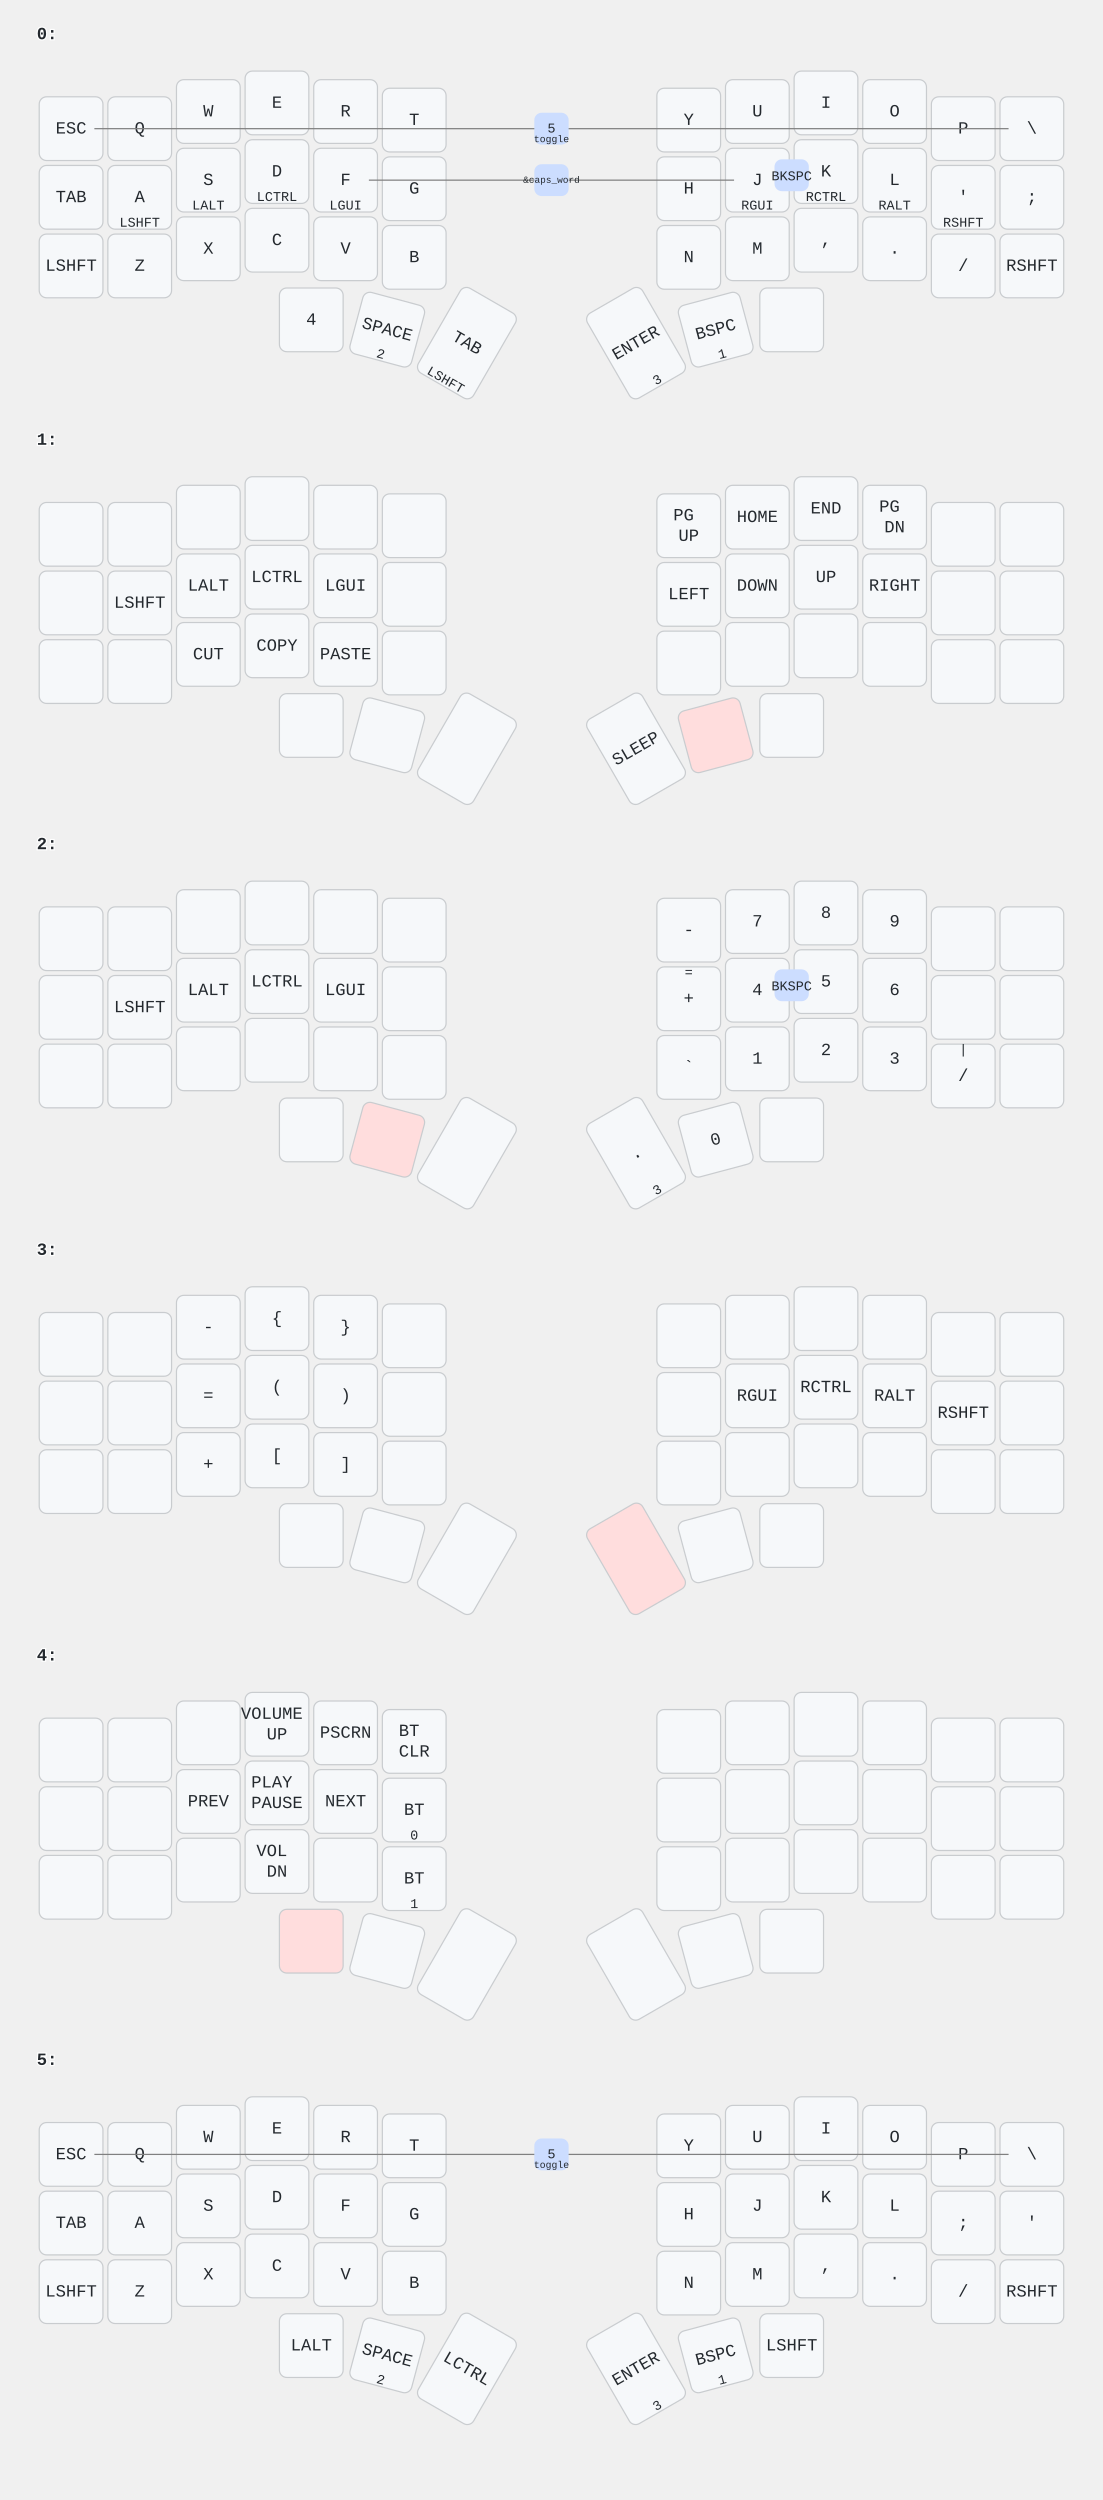
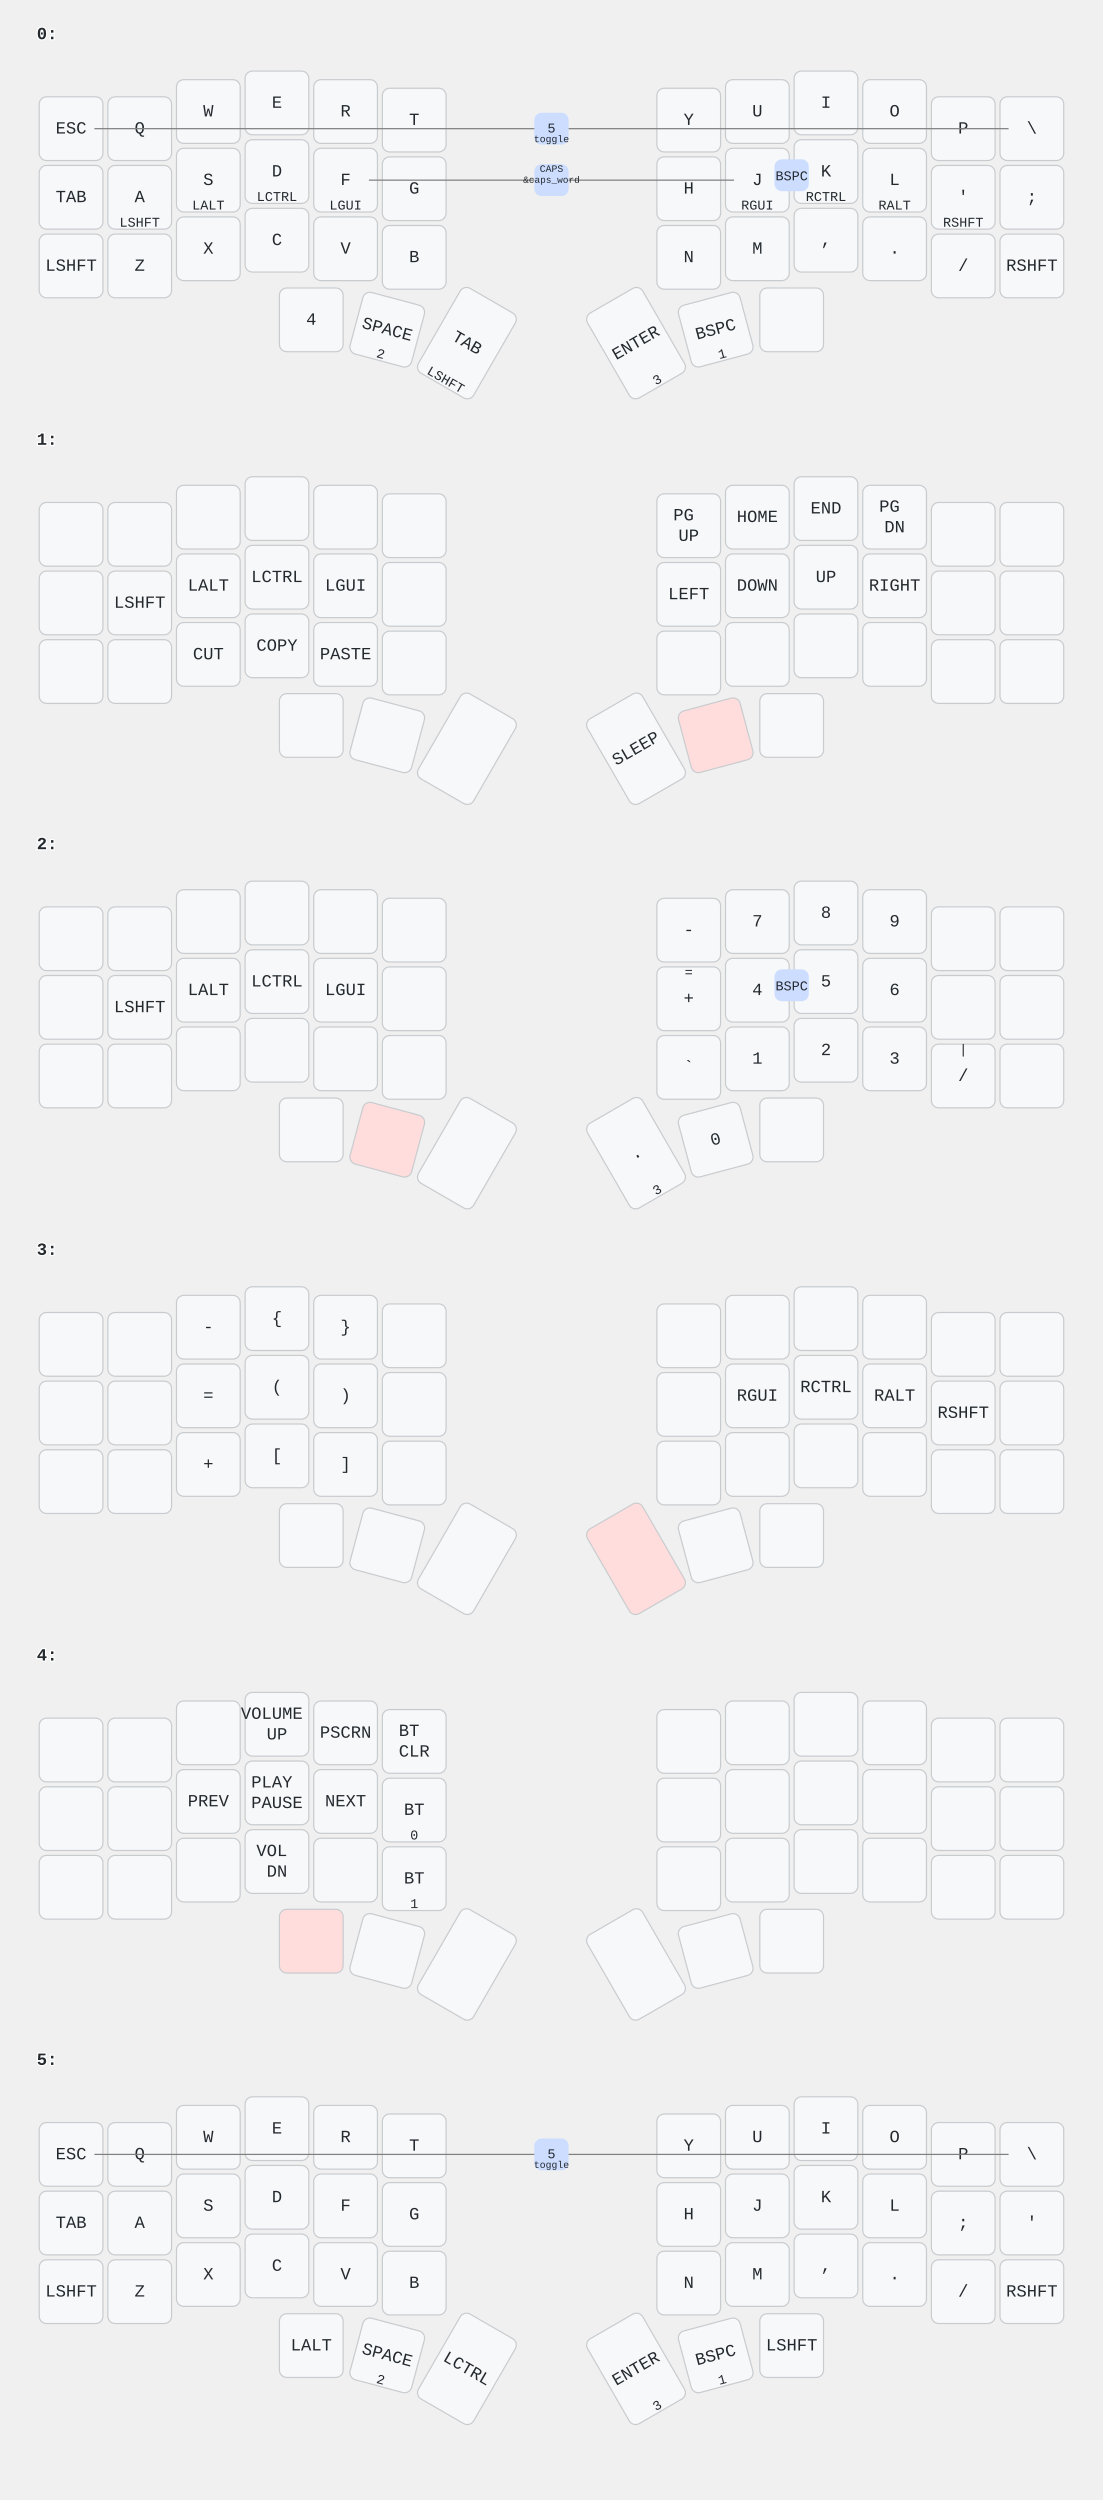
<svg xmlns="http://www.w3.org/2000/svg" width="900" height="2040" viewBox="0 0 900 2040" class="keymap">
  <style>/* inherit to force styles through use tags */
svg path {
    fill: inherit;
}

/* font and background color specifications */
svg.keymap {
    font-family: SFMono-Regular,Consolas,Liberation Mono,Menlo,monospace;
    font-size: 14px;
    font-kerning: normal;
    text-rendering: optimizeLegibility;
    fill: #24292e;
}

/* default key styling */
rect.key {
    fill: #f6f8fa;
    stroke: #c9cccf;
    stroke-width: 1;
}

/* default key side styling, only used is draw_key_sides is set */
rect.side {
    filter: brightness(90%);
}

/* color accent for combo boxes */
rect.combo, rect.combo-separate {
    fill: #cdf;
}

/* color accent for held keys */
rect.held, rect.combo.held {
    fill: #fdd;
}

/* color accent for ghost (optional) keys */
rect.ghost, rect.combo.ghost {
    stroke-dasharray: 4, 4;
    stroke-width: 2;
}

text {
    text-anchor: middle;
    dominant-baseline: middle;
}

/* styling for layer labels */
text.label {
    font-weight: bold;
    text-anchor: start;
    stroke: white;
    stroke-width: 2;
    paint-order: stroke;
}

/* styling for combo tap, and key hold/shifted label text */
text.combo, text.hold, text.shifted {
    font-size: 11px;
}

text.hold {
    text-anchor: middle;
    dominant-baseline: auto;
}

text.shifted {
    text-anchor: middle;
    dominant-baseline: hanging;
}

/* styling for hold/shifted label text in combo box */
text.combo.hold, text.combo.shifted {
    font-size: 8px;
}

/* lighter symbol for transparent keys */
text.trans {
    fill: #7b7e81;
}

/* styling for combo dendrons */
path.combo {
    stroke-width: 1;
    stroke: gray;
    fill: none;
}

/* Start Tabler Icons Cleanup */
/* cannot use height/width with glyphs */
.icon-tabler &gt; path {
    fill: inherit;
    stroke: inherit;
    stroke-width: 2;
}
/* hide tabler's default box */
.icon-tabler &gt; path[stroke="none"][fill="none"] {
    visibility: hidden;
}
/* End Tabler Icons Cleanup */
</style>
  <g transform="translate(30, 0)" class="layer-0">
    <text x="0" y="28" class="label">0:</text>
    <g transform="translate(0, 56)">
      <g transform="translate(28, 49)" class="key keypos-0">
        <rect rx="6" ry="6" x="-26" y="-26" width="52" height="52" class="key" />
        <text x="0" y="0" class="key tap">ESC</text>
      </g>
      <g transform="translate(84, 49)" class="key keypos-1">
        <rect rx="6" ry="6" x="-26" y="-26" width="52" height="52" class="key" />
        <text x="0" y="0" class="key tap">Q</text>
      </g>
      <g transform="translate(140, 35)" class="key keypos-2">
        <rect rx="6" ry="6" x="-26" y="-26" width="52" height="52" class="key" />
        <text x="0" y="0" class="key tap">W</text>
      </g>
      <g transform="translate(196, 28)" class="key keypos-3">
        <rect rx="6" ry="6" x="-26" y="-26" width="52" height="52" class="key" />
        <text x="0" y="0" class="key tap">E</text>
      </g>
      <g transform="translate(252, 35)" class="key keypos-4">
        <rect rx="6" ry="6" x="-26" y="-26" width="52" height="52" class="key" />
        <text x="0" y="0" class="key tap">R</text>
      </g>
      <g transform="translate(308, 42)" class="key keypos-5">
        <rect rx="6" ry="6" x="-26" y="-26" width="52" height="52" class="key" />
        <text x="0" y="0" class="key tap">T</text>
      </g>
      <g transform="translate(532, 42)" class="key keypos-6">
        <rect rx="6" ry="6" x="-26" y="-26" width="52" height="52" class="key" />
        <text x="0" y="0" class="key tap">Y</text>
      </g>
      <g transform="translate(588, 35)" class="key keypos-7">
        <rect rx="6" ry="6" x="-26" y="-26" width="52" height="52" class="key" />
        <text x="0" y="0" class="key tap">U</text>
      </g>
      <g transform="translate(644, 28)" class="key keypos-8">
        <rect rx="6" ry="6" x="-26" y="-26" width="52" height="52" class="key" />
        <text x="0" y="0" class="key tap">I</text>
      </g>
      <g transform="translate(700, 35)" class="key keypos-9">
        <rect rx="6" ry="6" x="-26" y="-26" width="52" height="52" class="key" />
        <text x="0" y="0" class="key tap">O</text>
      </g>
      <g transform="translate(756, 49)" class="key keypos-10">
        <rect rx="6" ry="6" x="-26" y="-26" width="52" height="52" class="key" />
        <text x="0" y="0" class="key tap">P</text>
      </g>
      <g transform="translate(812, 49)" class="key keypos-11">
        <rect rx="6" ry="6" x="-26" y="-26" width="52" height="52" class="key" />
        <text x="0" y="0" class="key tap">\</text>
      </g>
      <g transform="translate(28, 105)" class="key keypos-12">
        <rect rx="6" ry="6" x="-26" y="-26" width="52" height="52" class="key" />
        <text x="0" y="0" class="key tap">TAB</text>
      </g>
      <g transform="translate(84, 105)" class="key keypos-13">
        <rect rx="6" ry="6" x="-26" y="-26" width="52" height="52" class="key" />
        <text x="0" y="0" class="key tap">A</text>
        <text x="0" y="24" class="key hold">LSHFT</text>
      </g>
      <g transform="translate(140, 91)" class="key keypos-14">
        <rect rx="6" ry="6" x="-26" y="-26" width="52" height="52" class="key" />
        <text x="0" y="0" class="key tap">S</text>
        <text x="0" y="24" class="key hold">LALT</text>
      </g>
      <g transform="translate(196, 84)" class="key keypos-15">
        <rect rx="6" ry="6" x="-26" y="-26" width="52" height="52" class="key" />
        <text x="0" y="0" class="key tap">D</text>
        <text x="0" y="24" class="key hold">LCTRL</text>
      </g>
      <g transform="translate(252, 91)" class="key keypos-16">
        <rect rx="6" ry="6" x="-26" y="-26" width="52" height="52" class="key" />
        <text x="0" y="0" class="key tap">F</text>
        <text x="0" y="24" class="key hold">LGUI</text>
      </g>
      <g transform="translate(308, 98)" class="key keypos-17">
        <rect rx="6" ry="6" x="-26" y="-26" width="52" height="52" class="key" />
        <text x="0" y="0" class="key tap">G</text>
      </g>
      <g transform="translate(532, 98)" class="key keypos-18">
        <rect rx="6" ry="6" x="-26" y="-26" width="52" height="52" class="key" />
        <text x="0" y="0" class="key tap">H</text>
      </g>
      <g transform="translate(588, 91)" class="key keypos-19">
        <rect rx="6" ry="6" x="-26" y="-26" width="52" height="52" class="key" />
        <text x="0" y="0" class="key tap">J</text>
        <text x="0" y="24" class="key hold">RGUI</text>
      </g>
      <g transform="translate(644, 84)" class="key keypos-20">
        <rect rx="6" ry="6" x="-26" y="-26" width="52" height="52" class="key" />
        <text x="0" y="0" class="key tap">K</text>
        <text x="0" y="24" class="key hold">RCTRL</text>
      </g>
      <g transform="translate(700, 91)" class="key keypos-21">
        <rect rx="6" ry="6" x="-26" y="-26" width="52" height="52" class="key" />
        <text x="0" y="0" class="key tap">L</text>
        <text x="0" y="24" class="key hold">RALT</text>
      </g>
      <g transform="translate(756, 105)" class="key keypos-22">
        <rect rx="6" ry="6" x="-26" y="-26" width="52" height="52" class="key" />
        <text x="0" y="0" class="key tap">'</text>
        <text x="0" y="24" class="key hold">RSHFT</text>
      </g>
      <g transform="translate(812, 105)" class="key keypos-23">
        <rect rx="6" ry="6" x="-26" y="-26" width="52" height="52" class="key" />
        <text x="0" y="0" class="key tap">;</text>
      </g>
      <g transform="translate(28, 161)" class="key keypos-24">
        <rect rx="6" ry="6" x="-26" y="-26" width="52" height="52" class="key" />
        <text x="0" y="0" class="key tap">LSHFT</text>
      </g>
      <g transform="translate(84, 161)" class="key keypos-25">
        <rect rx="6" ry="6" x="-26" y="-26" width="52" height="52" class="key" />
        <text x="0" y="0" class="key tap">Z</text>
      </g>
      <g transform="translate(140, 147)" class="key keypos-26">
        <rect rx="6" ry="6" x="-26" y="-26" width="52" height="52" class="key" />
        <text x="0" y="0" class="key tap">X</text>
      </g>
      <g transform="translate(196, 140)" class="key keypos-27">
        <rect rx="6" ry="6" x="-26" y="-26" width="52" height="52" class="key" />
        <text x="0" y="0" class="key tap">C</text>
      </g>
      <g transform="translate(252, 147)" class="key keypos-28">
        <rect rx="6" ry="6" x="-26" y="-26" width="52" height="52" class="key" />
        <text x="0" y="0" class="key tap">V</text>
      </g>
      <g transform="translate(308, 154)" class="key keypos-29">
        <rect rx="6" ry="6" x="-26" y="-26" width="52" height="52" class="key" />
        <text x="0" y="0" class="key tap">B</text>
      </g>
      <g transform="translate(532, 154)" class="key keypos-30">
        <rect rx="6" ry="6" x="-26" y="-26" width="52" height="52" class="key" />
        <text x="0" y="0" class="key tap">N</text>
      </g>
      <g transform="translate(588, 147)" class="key keypos-31">
        <rect rx="6" ry="6" x="-26" y="-26" width="52" height="52" class="key" />
        <text x="0" y="0" class="key tap">M</text>
      </g>
      <g transform="translate(644, 140)" class="key keypos-32">
        <rect rx="6" ry="6" x="-26" y="-26" width="52" height="52" class="key" />
        <text x="0" y="0" class="key tap">,</text>
      </g>
      <g transform="translate(700, 147)" class="key keypos-33">
        <rect rx="6" ry="6" x="-26" y="-26" width="52" height="52" class="key" />
        <text x="0" y="0" class="key tap">.</text>
      </g>
      <g transform="translate(756, 161)" class="key keypos-34">
        <rect rx="6" ry="6" x="-26" y="-26" width="52" height="52" class="key" />
        <text x="0" y="0" class="key tap">/</text>
      </g>
      <g transform="translate(812, 161)" class="key keypos-35">
        <rect rx="6" ry="6" x="-26" y="-26" width="52" height="52" class="key" />
        <text x="0" y="0" class="key tap">RSHFT</text>
      </g>
      <g transform="translate(224, 205)" class="key keypos-36">
        <rect rx="6" ry="6" x="-26" y="-26" width="52" height="52" class="key" />
        <text x="0" y="0" class="key tap">4</text>
      </g>
      <g transform="translate(286, 213) rotate(15.0)" class="key keypos-37">
        <rect rx="6" ry="6" x="-26" y="-26" width="52" height="52" class="key" />
        <text x="0" y="0" class="key tap">SPACE</text>
        <text x="0" y="24" class="key hold">2</text>
      </g>
      <g transform="translate(351, 224) rotate(30.0)" class="key keypos-38">
        <rect rx="6" ry="6" x="-26" y="-40" width="52" height="80" class="key" />
        <text x="0" y="0" class="key tap">TAB</text>
        <text x="0" y="38" class="key hold">LSHFT</text>
      </g>
      <g transform="translate(489, 224) rotate(-30.0)" class="key keypos-39">
        <rect rx="6" ry="6" x="-26" y="-40" width="52" height="80" class="key" />
        <text x="0" y="0" class="key tap">ENTER</text>
        <text x="0" y="38" class="key hold">3</text>
      </g>
      <g transform="translate(554, 213) rotate(-15.0)" class="key keypos-40">
        <rect rx="6" ry="6" x="-26" y="-26" width="52" height="52" class="key" />
        <text x="0" y="0" class="key tap">BSPC</text>
        <text x="0" y="24" class="key hold">1</text>
      </g>
      <g transform="translate(616, 205)" class="key keypos-41">
        <rect rx="6" ry="6" x="-26" y="-26" width="52" height="52" class="key" />
      </g>
      <g class="combo combopos-0">
        <rect rx="6" ry="6" x="602" y="74" width="28" height="26" class="combo" />
-         <text x="616" y="88" class="combo tap">BKSPC</text>
+         <text x="616" y="88" class="combo tap">BSPC</text>
      </g>
      <g class="combo combopos-1">
        <path d="M420,91 l-149,0" class="combo" />
        <path d="M420,91 l149,0" class="combo" />
        <rect rx="6" ry="6" x="406" y="78" width="28" height="26" class="combo" />
        <text x="420" y="91" class="combo tap">
          <tspan style="font-size: 70%">&amp;caps_word</tspan>
        </text>
+         <text x="420" y="80" class="combo shifted">CAPS</text>
      </g>
      <g class="combo combopos-2">
        <path d="M420,49 l-373,0" class="combo" />
        <path d="M420,49 l373,0" class="combo" />
        <rect rx="6" ry="6" x="406" y="36" width="28" height="26" class="combo" />
        <text x="420" y="49" class="combo tap">5</text>
        <text x="420" y="60" class="combo hold">toggle</text>
      </g>
    </g>
  </g>
  <g transform="translate(30, 331)" class="layer-1">
    <text x="0" y="28" class="label">1:</text>
    <g transform="translate(0, 56)">
      <g transform="translate(28, 49)" class="key keypos-0">
        <rect rx="6" ry="6" x="-26" y="-26" width="52" height="52" class="key" />
      </g>
      <g transform="translate(84, 49)" class="key keypos-1">
        <rect rx="6" ry="6" x="-26" y="-26" width="52" height="52" class="key" />
      </g>
      <g transform="translate(140, 35)" class="key keypos-2">
        <rect rx="6" ry="6" x="-26" y="-26" width="52" height="52" class="key" />
      </g>
      <g transform="translate(196, 28)" class="key keypos-3">
        <rect rx="6" ry="6" x="-26" y="-26" width="52" height="52" class="key" />
      </g>
      <g transform="translate(252, 35)" class="key keypos-4">
        <rect rx="6" ry="6" x="-26" y="-26" width="52" height="52" class="key" />
      </g>
      <g transform="translate(308, 42)" class="key keypos-5">
        <rect rx="6" ry="6" x="-26" y="-26" width="52" height="52" class="key" />
      </g>
      <g transform="translate(532, 42)" class="key keypos-6">
        <rect rx="6" ry="6" x="-26" y="-26" width="52" height="52" class="key" />
        <text x="0" y="0" class="key tap">
          <tspan x="0" dy="-0.6em">PG</tspan>
          <tspan x="0" dy="1.2em">UP</tspan>
        </text>
      </g>
      <g transform="translate(588, 35)" class="key keypos-7">
        <rect rx="6" ry="6" x="-26" y="-26" width="52" height="52" class="key" />
        <text x="0" y="0" class="key tap">HOME</text>
      </g>
      <g transform="translate(644, 28)" class="key keypos-8">
        <rect rx="6" ry="6" x="-26" y="-26" width="52" height="52" class="key" />
        <text x="0" y="0" class="key tap">END</text>
      </g>
      <g transform="translate(700, 35)" class="key keypos-9">
        <rect rx="6" ry="6" x="-26" y="-26" width="52" height="52" class="key" />
        <text x="0" y="0" class="key tap">
          <tspan x="0" dy="-0.6em">PG</tspan>
          <tspan x="0" dy="1.2em">DN</tspan>
        </text>
      </g>
      <g transform="translate(756, 49)" class="key keypos-10">
        <rect rx="6" ry="6" x="-26" y="-26" width="52" height="52" class="key" />
      </g>
      <g transform="translate(812, 49)" class="key keypos-11">
        <rect rx="6" ry="6" x="-26" y="-26" width="52" height="52" class="key" />
      </g>
      <g transform="translate(28, 105)" class="key keypos-12">
        <rect rx="6" ry="6" x="-26" y="-26" width="52" height="52" class="key" />
      </g>
      <g transform="translate(84, 105)" class="key keypos-13">
        <rect rx="6" ry="6" x="-26" y="-26" width="52" height="52" class="key" />
        <text x="0" y="0" class="key tap">LSHFT</text>
      </g>
      <g transform="translate(140, 91)" class="key keypos-14">
        <rect rx="6" ry="6" x="-26" y="-26" width="52" height="52" class="key" />
        <text x="0" y="0" class="key tap">LALT</text>
      </g>
      <g transform="translate(196, 84)" class="key keypos-15">
        <rect rx="6" ry="6" x="-26" y="-26" width="52" height="52" class="key" />
        <text x="0" y="0" class="key tap">LCTRL</text>
      </g>
      <g transform="translate(252, 91)" class="key keypos-16">
        <rect rx="6" ry="6" x="-26" y="-26" width="52" height="52" class="key" />
        <text x="0" y="0" class="key tap">LGUI</text>
      </g>
      <g transform="translate(308, 98)" class="key keypos-17">
        <rect rx="6" ry="6" x="-26" y="-26" width="52" height="52" class="key" />
      </g>
      <g transform="translate(532, 98)" class="key keypos-18">
        <rect rx="6" ry="6" x="-26" y="-26" width="52" height="52" class="key" />
        <text x="0" y="0" class="key tap">LEFT</text>
      </g>
      <g transform="translate(588, 91)" class="key keypos-19">
        <rect rx="6" ry="6" x="-26" y="-26" width="52" height="52" class="key" />
        <text x="0" y="0" class="key tap">DOWN</text>
      </g>
      <g transform="translate(644, 84)" class="key keypos-20">
        <rect rx="6" ry="6" x="-26" y="-26" width="52" height="52" class="key" />
        <text x="0" y="0" class="key tap">UP</text>
      </g>
      <g transform="translate(700, 91)" class="key keypos-21">
        <rect rx="6" ry="6" x="-26" y="-26" width="52" height="52" class="key" />
        <text x="0" y="0" class="key tap">RIGHT</text>
      </g>
      <g transform="translate(756, 105)" class="key keypos-22">
        <rect rx="6" ry="6" x="-26" y="-26" width="52" height="52" class="key" />
      </g>
      <g transform="translate(812, 105)" class="key keypos-23">
        <rect rx="6" ry="6" x="-26" y="-26" width="52" height="52" class="key" />
      </g>
      <g transform="translate(28, 161)" class="key keypos-24">
        <rect rx="6" ry="6" x="-26" y="-26" width="52" height="52" class="key" />
      </g>
      <g transform="translate(84, 161)" class="key keypos-25">
        <rect rx="6" ry="6" x="-26" y="-26" width="52" height="52" class="key" />
      </g>
      <g transform="translate(140, 147)" class="key keypos-26">
        <rect rx="6" ry="6" x="-26" y="-26" width="52" height="52" class="key" />
        <text x="0" y="0" class="key tap">CUT</text>
      </g>
      <g transform="translate(196, 140)" class="key keypos-27">
        <rect rx="6" ry="6" x="-26" y="-26" width="52" height="52" class="key" />
        <text x="0" y="0" class="key tap">COPY</text>
      </g>
      <g transform="translate(252, 147)" class="key keypos-28">
        <rect rx="6" ry="6" x="-26" y="-26" width="52" height="52" class="key" />
        <text x="0" y="0" class="key tap">PASTE</text>
      </g>
      <g transform="translate(308, 154)" class="key keypos-29">
        <rect rx="6" ry="6" x="-26" y="-26" width="52" height="52" class="key" />
      </g>
      <g transform="translate(532, 154)" class="key keypos-30">
        <rect rx="6" ry="6" x="-26" y="-26" width="52" height="52" class="key" />
      </g>
      <g transform="translate(588, 147)" class="key keypos-31">
        <rect rx="6" ry="6" x="-26" y="-26" width="52" height="52" class="key" />
      </g>
      <g transform="translate(644, 140)" class="key keypos-32">
        <rect rx="6" ry="6" x="-26" y="-26" width="52" height="52" class="key" />
      </g>
      <g transform="translate(700, 147)" class="key keypos-33">
        <rect rx="6" ry="6" x="-26" y="-26" width="52" height="52" class="key" />
      </g>
      <g transform="translate(756, 161)" class="key keypos-34">
        <rect rx="6" ry="6" x="-26" y="-26" width="52" height="52" class="key" />
      </g>
      <g transform="translate(812, 161)" class="key keypos-35">
        <rect rx="6" ry="6" x="-26" y="-26" width="52" height="52" class="key" />
      </g>
      <g transform="translate(224, 205)" class="key keypos-36">
        <rect rx="6" ry="6" x="-26" y="-26" width="52" height="52" class="key" />
      </g>
      <g transform="translate(286, 213) rotate(15.0)" class="key keypos-37">
        <rect rx="6" ry="6" x="-26" y="-26" width="52" height="52" class="key" />
      </g>
      <g transform="translate(351, 224) rotate(30.0)" class="key keypos-38">
        <rect rx="6" ry="6" x="-26" y="-40" width="52" height="80" class="key" />
      </g>
      <g transform="translate(489, 224) rotate(-30.0)" class="key keypos-39">
        <rect rx="6" ry="6" x="-26" y="-40" width="52" height="80" class="key" />
        <text x="0" y="0" class="key tap">SLEEP</text>
      </g>
      <g transform="translate(554, 213) rotate(-15.0)" class="key held keypos-40">
        <rect rx="6" ry="6" x="-26" y="-26" width="52" height="52" class="key held" />
      </g>
      <g transform="translate(616, 205)" class="key keypos-41">
        <rect rx="6" ry="6" x="-26" y="-26" width="52" height="52" class="key" />
      </g>
    </g>
  </g>
  <g transform="translate(30, 661)" class="layer-2">
    <text x="0" y="28" class="label">2:</text>
    <g transform="translate(0, 56)">
      <g transform="translate(28, 49)" class="key keypos-0">
        <rect rx="6" ry="6" x="-26" y="-26" width="52" height="52" class="key" />
      </g>
      <g transform="translate(84, 49)" class="key keypos-1">
        <rect rx="6" ry="6" x="-26" y="-26" width="52" height="52" class="key" />
      </g>
      <g transform="translate(140, 35)" class="key keypos-2">
        <rect rx="6" ry="6" x="-26" y="-26" width="52" height="52" class="key" />
      </g>
      <g transform="translate(196, 28)" class="key keypos-3">
        <rect rx="6" ry="6" x="-26" y="-26" width="52" height="52" class="key" />
      </g>
      <g transform="translate(252, 35)" class="key keypos-4">
        <rect rx="6" ry="6" x="-26" y="-26" width="52" height="52" class="key" />
      </g>
      <g transform="translate(308, 42)" class="key keypos-5">
        <rect rx="6" ry="6" x="-26" y="-26" width="52" height="52" class="key" />
      </g>
      <g transform="translate(532, 42)" class="key keypos-6">
        <rect rx="6" ry="6" x="-26" y="-26" width="52" height="52" class="key" />
        <text x="0" y="0" class="key tap">-</text>
      </g>
      <g transform="translate(588, 35)" class="key keypos-7">
        <rect rx="6" ry="6" x="-26" y="-26" width="52" height="52" class="key" />
        <text x="0" y="0" class="key tap">7</text>
      </g>
      <g transform="translate(644, 28)" class="key keypos-8">
        <rect rx="6" ry="6" x="-26" y="-26" width="52" height="52" class="key" />
        <text x="0" y="0" class="key tap">8</text>
      </g>
      <g transform="translate(700, 35)" class="key keypos-9">
        <rect rx="6" ry="6" x="-26" y="-26" width="52" height="52" class="key" />
        <text x="0" y="0" class="key tap">9</text>
      </g>
      <g transform="translate(756, 49)" class="key keypos-10">
        <rect rx="6" ry="6" x="-26" y="-26" width="52" height="52" class="key" />
      </g>
      <g transform="translate(812, 49)" class="key keypos-11">
        <rect rx="6" ry="6" x="-26" y="-26" width="52" height="52" class="key" />
      </g>
      <g transform="translate(28, 105)" class="key keypos-12">
        <rect rx="6" ry="6" x="-26" y="-26" width="52" height="52" class="key" />
      </g>
      <g transform="translate(84, 105)" class="key keypos-13">
        <rect rx="6" ry="6" x="-26" y="-26" width="52" height="52" class="key" />
        <text x="0" y="0" class="key tap">LSHFT</text>
      </g>
      <g transform="translate(140, 91)" class="key keypos-14">
        <rect rx="6" ry="6" x="-26" y="-26" width="52" height="52" class="key" />
        <text x="0" y="0" class="key tap">LALT</text>
      </g>
      <g transform="translate(196, 84)" class="key keypos-15">
        <rect rx="6" ry="6" x="-26" y="-26" width="52" height="52" class="key" />
        <text x="0" y="0" class="key tap">LCTRL</text>
      </g>
      <g transform="translate(252, 91)" class="key keypos-16">
        <rect rx="6" ry="6" x="-26" y="-26" width="52" height="52" class="key" />
        <text x="0" y="0" class="key tap">LGUI</text>
      </g>
      <g transform="translate(308, 98)" class="key keypos-17">
        <rect rx="6" ry="6" x="-26" y="-26" width="52" height="52" class="key" />
      </g>
      <g transform="translate(532, 98)" class="key keypos-18">
        <rect rx="6" ry="6" x="-26" y="-26" width="52" height="52" class="key" />
        <text x="0" y="0" class="key tap">+</text>
        <text x="0" y="-24" class="key shifted">=</text>
      </g>
      <g transform="translate(588, 91)" class="key keypos-19">
        <rect rx="6" ry="6" x="-26" y="-26" width="52" height="52" class="key" />
        <text x="0" y="0" class="key tap">4</text>
      </g>
      <g transform="translate(644, 84)" class="key keypos-20">
        <rect rx="6" ry="6" x="-26" y="-26" width="52" height="52" class="key" />
        <text x="0" y="0" class="key tap">5</text>
      </g>
      <g transform="translate(700, 91)" class="key keypos-21">
        <rect rx="6" ry="6" x="-26" y="-26" width="52" height="52" class="key" />
        <text x="0" y="0" class="key tap">6</text>
      </g>
      <g transform="translate(756, 105)" class="key keypos-22">
        <rect rx="6" ry="6" x="-26" y="-26" width="52" height="52" class="key" />
      </g>
      <g transform="translate(812, 105)" class="key keypos-23">
        <rect rx="6" ry="6" x="-26" y="-26" width="52" height="52" class="key" />
      </g>
      <g transform="translate(28, 161)" class="key keypos-24">
        <rect rx="6" ry="6" x="-26" y="-26" width="52" height="52" class="key" />
      </g>
      <g transform="translate(84, 161)" class="key keypos-25">
        <rect rx="6" ry="6" x="-26" y="-26" width="52" height="52" class="key" />
      </g>
      <g transform="translate(140, 147)" class="key keypos-26">
        <rect rx="6" ry="6" x="-26" y="-26" width="52" height="52" class="key" />
      </g>
      <g transform="translate(196, 140)" class="key keypos-27">
        <rect rx="6" ry="6" x="-26" y="-26" width="52" height="52" class="key" />
      </g>
      <g transform="translate(252, 147)" class="key keypos-28">
        <rect rx="6" ry="6" x="-26" y="-26" width="52" height="52" class="key" />
      </g>
      <g transform="translate(308, 154)" class="key keypos-29">
        <rect rx="6" ry="6" x="-26" y="-26" width="52" height="52" class="key" />
      </g>
      <g transform="translate(532, 154)" class="key keypos-30">
        <rect rx="6" ry="6" x="-26" y="-26" width="52" height="52" class="key" />
        <text x="0" y="0" class="key tap">`</text>
      </g>
      <g transform="translate(588, 147)" class="key keypos-31">
        <rect rx="6" ry="6" x="-26" y="-26" width="52" height="52" class="key" />
        <text x="0" y="0" class="key tap">1</text>
      </g>
      <g transform="translate(644, 140)" class="key keypos-32">
        <rect rx="6" ry="6" x="-26" y="-26" width="52" height="52" class="key" />
        <text x="0" y="0" class="key tap">2</text>
      </g>
      <g transform="translate(700, 147)" class="key keypos-33">
        <rect rx="6" ry="6" x="-26" y="-26" width="52" height="52" class="key" />
        <text x="0" y="0" class="key tap">3</text>
      </g>
      <g transform="translate(756, 161)" class="key keypos-34">
        <rect rx="6" ry="6" x="-26" y="-26" width="52" height="52" class="key" />
        <text x="0" y="0" class="key tap">/</text>
        <text x="0" y="-24" class="key shifted">|</text>
      </g>
      <g transform="translate(812, 161)" class="key keypos-35">
        <rect rx="6" ry="6" x="-26" y="-26" width="52" height="52" class="key" />
      </g>
      <g transform="translate(224, 205)" class="key keypos-36">
        <rect rx="6" ry="6" x="-26" y="-26" width="52" height="52" class="key" />
      </g>
      <g transform="translate(286, 213) rotate(15.0)" class="key held keypos-37">
        <rect rx="6" ry="6" x="-26" y="-26" width="52" height="52" class="key held" />
      </g>
      <g transform="translate(351, 224) rotate(30.0)" class="key keypos-38">
        <rect rx="6" ry="6" x="-26" y="-40" width="52" height="80" class="key" />
      </g>
      <g transform="translate(489, 224) rotate(-30.0)" class="key keypos-39">
        <rect rx="6" ry="6" x="-26" y="-40" width="52" height="80" class="key" />
        <text x="0" y="0" class="key tap">.</text>
        <text x="0" y="38" class="key hold">3</text>
      </g>
      <g transform="translate(554, 213) rotate(-15.0)" class="key keypos-40">
        <rect rx="6" ry="6" x="-26" y="-26" width="52" height="52" class="key" />
        <text x="0" y="0" class="key tap">0</text>
      </g>
      <g transform="translate(616, 205)" class="key keypos-41">
        <rect rx="6" ry="6" x="-26" y="-26" width="52" height="52" class="key" />
      </g>
      <g class="combo combopos-0">
        <rect rx="6" ry="6" x="602" y="74" width="28" height="26" class="combo" />
-         <text x="616" y="88" class="combo tap">BKSPC</text>
+         <text x="616" y="88" class="combo tap">BSPC</text>
      </g>
    </g>
  </g>
  <g transform="translate(30, 992)" class="layer-3">
    <text x="0" y="28" class="label">3:</text>
    <g transform="translate(0, 56)">
      <g transform="translate(28, 49)" class="key keypos-0">
        <rect rx="6" ry="6" x="-26" y="-26" width="52" height="52" class="key" />
      </g>
      <g transform="translate(84, 49)" class="key keypos-1">
        <rect rx="6" ry="6" x="-26" y="-26" width="52" height="52" class="key" />
      </g>
      <g transform="translate(140, 35)" class="key keypos-2">
        <rect rx="6" ry="6" x="-26" y="-26" width="52" height="52" class="key" />
        <text x="0" y="0" class="key tap">-</text>
      </g>
      <g transform="translate(196, 28)" class="key keypos-3">
        <rect rx="6" ry="6" x="-26" y="-26" width="52" height="52" class="key" />
        <text x="0" y="0" class="key tap">{</text>
      </g>
      <g transform="translate(252, 35)" class="key keypos-4">
        <rect rx="6" ry="6" x="-26" y="-26" width="52" height="52" class="key" />
        <text x="0" y="0" class="key tap">}</text>
      </g>
      <g transform="translate(308, 42)" class="key keypos-5">
        <rect rx="6" ry="6" x="-26" y="-26" width="52" height="52" class="key" />
      </g>
      <g transform="translate(532, 42)" class="key keypos-6">
        <rect rx="6" ry="6" x="-26" y="-26" width="52" height="52" class="key" />
      </g>
      <g transform="translate(588, 35)" class="key keypos-7">
        <rect rx="6" ry="6" x="-26" y="-26" width="52" height="52" class="key" />
      </g>
      <g transform="translate(644, 28)" class="key keypos-8">
        <rect rx="6" ry="6" x="-26" y="-26" width="52" height="52" class="key" />
      </g>
      <g transform="translate(700, 35)" class="key keypos-9">
        <rect rx="6" ry="6" x="-26" y="-26" width="52" height="52" class="key" />
      </g>
      <g transform="translate(756, 49)" class="key keypos-10">
        <rect rx="6" ry="6" x="-26" y="-26" width="52" height="52" class="key" />
      </g>
      <g transform="translate(812, 49)" class="key keypos-11">
        <rect rx="6" ry="6" x="-26" y="-26" width="52" height="52" class="key" />
      </g>
      <g transform="translate(28, 105)" class="key keypos-12">
        <rect rx="6" ry="6" x="-26" y="-26" width="52" height="52" class="key" />
      </g>
      <g transform="translate(84, 105)" class="key keypos-13">
        <rect rx="6" ry="6" x="-26" y="-26" width="52" height="52" class="key" />
      </g>
      <g transform="translate(140, 91)" class="key keypos-14">
        <rect rx="6" ry="6" x="-26" y="-26" width="52" height="52" class="key" />
        <text x="0" y="0" class="key tap">=</text>
      </g>
      <g transform="translate(196, 84)" class="key keypos-15">
        <rect rx="6" ry="6" x="-26" y="-26" width="52" height="52" class="key" />
        <text x="0" y="0" class="key tap">(</text>
      </g>
      <g transform="translate(252, 91)" class="key keypos-16">
        <rect rx="6" ry="6" x="-26" y="-26" width="52" height="52" class="key" />
        <text x="0" y="0" class="key tap">)</text>
      </g>
      <g transform="translate(308, 98)" class="key keypos-17">
        <rect rx="6" ry="6" x="-26" y="-26" width="52" height="52" class="key" />
      </g>
      <g transform="translate(532, 98)" class="key keypos-18">
        <rect rx="6" ry="6" x="-26" y="-26" width="52" height="52" class="key" />
      </g>
      <g transform="translate(588, 91)" class="key keypos-19">
        <rect rx="6" ry="6" x="-26" y="-26" width="52" height="52" class="key" />
        <text x="0" y="0" class="key tap">RGUI</text>
      </g>
      <g transform="translate(644, 84)" class="key keypos-20">
        <rect rx="6" ry="6" x="-26" y="-26" width="52" height="52" class="key" />
        <text x="0" y="0" class="key tap">RCTRL</text>
      </g>
      <g transform="translate(700, 91)" class="key keypos-21">
        <rect rx="6" ry="6" x="-26" y="-26" width="52" height="52" class="key" />
        <text x="0" y="0" class="key tap">RALT</text>
      </g>
      <g transform="translate(756, 105)" class="key keypos-22">
        <rect rx="6" ry="6" x="-26" y="-26" width="52" height="52" class="key" />
        <text x="0" y="0" class="key tap">RSHFT</text>
      </g>
      <g transform="translate(812, 105)" class="key keypos-23">
        <rect rx="6" ry="6" x="-26" y="-26" width="52" height="52" class="key" />
      </g>
      <g transform="translate(28, 161)" class="key keypos-24">
        <rect rx="6" ry="6" x="-26" y="-26" width="52" height="52" class="key" />
      </g>
      <g transform="translate(84, 161)" class="key keypos-25">
        <rect rx="6" ry="6" x="-26" y="-26" width="52" height="52" class="key" />
      </g>
      <g transform="translate(140, 147)" class="key keypos-26">
        <rect rx="6" ry="6" x="-26" y="-26" width="52" height="52" class="key" />
        <text x="0" y="0" class="key tap">+</text>
      </g>
      <g transform="translate(196, 140)" class="key keypos-27">
        <rect rx="6" ry="6" x="-26" y="-26" width="52" height="52" class="key" />
        <text x="0" y="0" class="key tap">[</text>
      </g>
      <g transform="translate(252, 147)" class="key keypos-28">
        <rect rx="6" ry="6" x="-26" y="-26" width="52" height="52" class="key" />
        <text x="0" y="0" class="key tap">]</text>
      </g>
      <g transform="translate(308, 154)" class="key keypos-29">
        <rect rx="6" ry="6" x="-26" y="-26" width="52" height="52" class="key" />
      </g>
      <g transform="translate(532, 154)" class="key keypos-30">
        <rect rx="6" ry="6" x="-26" y="-26" width="52" height="52" class="key" />
      </g>
      <g transform="translate(588, 147)" class="key keypos-31">
        <rect rx="6" ry="6" x="-26" y="-26" width="52" height="52" class="key" />
      </g>
      <g transform="translate(644, 140)" class="key keypos-32">
        <rect rx="6" ry="6" x="-26" y="-26" width="52" height="52" class="key" />
      </g>
      <g transform="translate(700, 147)" class="key keypos-33">
        <rect rx="6" ry="6" x="-26" y="-26" width="52" height="52" class="key" />
      </g>
      <g transform="translate(756, 161)" class="key keypos-34">
        <rect rx="6" ry="6" x="-26" y="-26" width="52" height="52" class="key" />
      </g>
      <g transform="translate(812, 161)" class="key keypos-35">
        <rect rx="6" ry="6" x="-26" y="-26" width="52" height="52" class="key" />
      </g>
      <g transform="translate(224, 205)" class="key keypos-36">
        <rect rx="6" ry="6" x="-26" y="-26" width="52" height="52" class="key" />
      </g>
      <g transform="translate(286, 213) rotate(15.0)" class="key keypos-37">
        <rect rx="6" ry="6" x="-26" y="-26" width="52" height="52" class="key" />
      </g>
      <g transform="translate(351, 224) rotate(30.0)" class="key keypos-38">
        <rect rx="6" ry="6" x="-26" y="-40" width="52" height="80" class="key" />
      </g>
      <g transform="translate(489, 224) rotate(-30.0)" class="key held keypos-39">
        <rect rx="6" ry="6" x="-26" y="-40" width="52" height="80" class="key held" />
      </g>
      <g transform="translate(554, 213) rotate(-15.0)" class="key keypos-40">
        <rect rx="6" ry="6" x="-26" y="-26" width="52" height="52" class="key" />
      </g>
      <g transform="translate(616, 205)" class="key keypos-41">
        <rect rx="6" ry="6" x="-26" y="-26" width="52" height="52" class="key" />
      </g>
    </g>
  </g>
  <g transform="translate(30, 1323)" class="layer-4">
    <text x="0" y="28" class="label">4:</text>
    <g transform="translate(0, 56)">
      <g transform="translate(28, 49)" class="key keypos-0">
        <rect rx="6" ry="6" x="-26" y="-26" width="52" height="52" class="key" />
      </g>
      <g transform="translate(84, 49)" class="key keypos-1">
        <rect rx="6" ry="6" x="-26" y="-26" width="52" height="52" class="key" />
      </g>
      <g transform="translate(140, 35)" class="key keypos-2">
        <rect rx="6" ry="6" x="-26" y="-26" width="52" height="52" class="key" />
      </g>
      <g transform="translate(196, 28)" class="key keypos-3">
        <rect rx="6" ry="6" x="-26" y="-26" width="52" height="52" class="key" />
        <text x="0" y="0" class="key tap">
          <tspan x="0" dy="-0.6em">VOLUME</tspan>
          <tspan x="0" dy="1.2em">UP</tspan>
        </text>
      </g>
      <g transform="translate(252, 35)" class="key keypos-4">
        <rect rx="6" ry="6" x="-26" y="-26" width="52" height="52" class="key" />
        <text x="0" y="0" class="key tap">PSCRN</text>
      </g>
      <g transform="translate(308, 42)" class="key keypos-5">
        <rect rx="6" ry="6" x="-26" y="-26" width="52" height="52" class="key" />
        <text x="0" y="0" class="key tap">
          <tspan x="0" dy="-0.6em">BT</tspan>
          <tspan x="0" dy="1.2em">CLR</tspan>
        </text>
      </g>
      <g transform="translate(532, 42)" class="key keypos-6">
        <rect rx="6" ry="6" x="-26" y="-26" width="52" height="52" class="key" />
      </g>
      <g transform="translate(588, 35)" class="key keypos-7">
        <rect rx="6" ry="6" x="-26" y="-26" width="52" height="52" class="key" />
      </g>
      <g transform="translate(644, 28)" class="key keypos-8">
        <rect rx="6" ry="6" x="-26" y="-26" width="52" height="52" class="key" />
      </g>
      <g transform="translate(700, 35)" class="key keypos-9">
        <rect rx="6" ry="6" x="-26" y="-26" width="52" height="52" class="key" />
      </g>
      <g transform="translate(756, 49)" class="key keypos-10">
        <rect rx="6" ry="6" x="-26" y="-26" width="52" height="52" class="key" />
      </g>
      <g transform="translate(812, 49)" class="key keypos-11">
        <rect rx="6" ry="6" x="-26" y="-26" width="52" height="52" class="key" />
      </g>
      <g transform="translate(28, 105)" class="key keypos-12">
        <rect rx="6" ry="6" x="-26" y="-26" width="52" height="52" class="key" />
      </g>
      <g transform="translate(84, 105)" class="key keypos-13">
        <rect rx="6" ry="6" x="-26" y="-26" width="52" height="52" class="key" />
      </g>
      <g transform="translate(140, 91)" class="key keypos-14">
        <rect rx="6" ry="6" x="-26" y="-26" width="52" height="52" class="key" />
        <text x="0" y="0" class="key tap">PREV</text>
      </g>
      <g transform="translate(196, 84)" class="key keypos-15">
        <rect rx="6" ry="6" x="-26" y="-26" width="52" height="52" class="key" />
        <text x="0" y="0" class="key tap">
          <tspan x="0" dy="-0.6em">PLAY</tspan>
          <tspan x="0" dy="1.2em">PAUSE</tspan>
        </text>
      </g>
      <g transform="translate(252, 91)" class="key keypos-16">
        <rect rx="6" ry="6" x="-26" y="-26" width="52" height="52" class="key" />
        <text x="0" y="0" class="key tap">NEXT</text>
      </g>
      <g transform="translate(308, 98)" class="key keypos-17">
        <rect rx="6" ry="6" x="-26" y="-26" width="52" height="52" class="key" />
        <text x="0" y="0" class="key tap">BT</text>
        <text x="0" y="24" class="key hold">0</text>
      </g>
      <g transform="translate(532, 98)" class="key keypos-18">
        <rect rx="6" ry="6" x="-26" y="-26" width="52" height="52" class="key" />
      </g>
      <g transform="translate(588, 91)" class="key keypos-19">
        <rect rx="6" ry="6" x="-26" y="-26" width="52" height="52" class="key" />
      </g>
      <g transform="translate(644, 84)" class="key keypos-20">
        <rect rx="6" ry="6" x="-26" y="-26" width="52" height="52" class="key" />
      </g>
      <g transform="translate(700, 91)" class="key keypos-21">
        <rect rx="6" ry="6" x="-26" y="-26" width="52" height="52" class="key" />
      </g>
      <g transform="translate(756, 105)" class="key keypos-22">
        <rect rx="6" ry="6" x="-26" y="-26" width="52" height="52" class="key" />
      </g>
      <g transform="translate(812, 105)" class="key keypos-23">
        <rect rx="6" ry="6" x="-26" y="-26" width="52" height="52" class="key" />
      </g>
      <g transform="translate(28, 161)" class="key keypos-24">
        <rect rx="6" ry="6" x="-26" y="-26" width="52" height="52" class="key" />
      </g>
      <g transform="translate(84, 161)" class="key keypos-25">
        <rect rx="6" ry="6" x="-26" y="-26" width="52" height="52" class="key" />
      </g>
      <g transform="translate(140, 147)" class="key keypos-26">
        <rect rx="6" ry="6" x="-26" y="-26" width="52" height="52" class="key" />
      </g>
      <g transform="translate(196, 140)" class="key keypos-27">
        <rect rx="6" ry="6" x="-26" y="-26" width="52" height="52" class="key" />
        <text x="0" y="0" class="key tap">
          <tspan x="0" dy="-0.6em">VOL</tspan>
          <tspan x="0" dy="1.2em">DN</tspan>
        </text>
      </g>
      <g transform="translate(252, 147)" class="key keypos-28">
        <rect rx="6" ry="6" x="-26" y="-26" width="52" height="52" class="key" />
      </g>
      <g transform="translate(308, 154)" class="key keypos-29">
        <rect rx="6" ry="6" x="-26" y="-26" width="52" height="52" class="key" />
        <text x="0" y="0" class="key tap">BT</text>
        <text x="0" y="24" class="key hold">1</text>
      </g>
      <g transform="translate(532, 154)" class="key keypos-30">
        <rect rx="6" ry="6" x="-26" y="-26" width="52" height="52" class="key" />
      </g>
      <g transform="translate(588, 147)" class="key keypos-31">
        <rect rx="6" ry="6" x="-26" y="-26" width="52" height="52" class="key" />
      </g>
      <g transform="translate(644, 140)" class="key keypos-32">
        <rect rx="6" ry="6" x="-26" y="-26" width="52" height="52" class="key" />
      </g>
      <g transform="translate(700, 147)" class="key keypos-33">
        <rect rx="6" ry="6" x="-26" y="-26" width="52" height="52" class="key" />
      </g>
      <g transform="translate(756, 161)" class="key keypos-34">
        <rect rx="6" ry="6" x="-26" y="-26" width="52" height="52" class="key" />
      </g>
      <g transform="translate(812, 161)" class="key keypos-35">
        <rect rx="6" ry="6" x="-26" y="-26" width="52" height="52" class="key" />
      </g>
      <g transform="translate(224, 205)" class="key held keypos-36">
        <rect rx="6" ry="6" x="-26" y="-26" width="52" height="52" class="key held" />
      </g>
      <g transform="translate(286, 213) rotate(15.0)" class="key keypos-37">
        <rect rx="6" ry="6" x="-26" y="-26" width="52" height="52" class="key" />
      </g>
      <g transform="translate(351, 224) rotate(30.0)" class="key keypos-38">
        <rect rx="6" ry="6" x="-26" y="-40" width="52" height="80" class="key" />
      </g>
      <g transform="translate(489, 224) rotate(-30.0)" class="key keypos-39">
        <rect rx="6" ry="6" x="-26" y="-40" width="52" height="80" class="key" />
      </g>
      <g transform="translate(554, 213) rotate(-15.0)" class="key keypos-40">
        <rect rx="6" ry="6" x="-26" y="-26" width="52" height="52" class="key" />
      </g>
      <g transform="translate(616, 205)" class="key keypos-41">
        <rect rx="6" ry="6" x="-26" y="-26" width="52" height="52" class="key" />
      </g>
    </g>
  </g>
  <g transform="translate(30, 1653)" class="layer-5">
    <text x="0" y="28" class="label">5:</text>
    <g transform="translate(0, 56)">
      <g transform="translate(28, 49)" class="key keypos-0">
        <rect rx="6" ry="6" x="-26" y="-26" width="52" height="52" class="key" />
        <text x="0" y="0" class="key tap">ESC</text>
      </g>
      <g transform="translate(84, 49)" class="key keypos-1">
        <rect rx="6" ry="6" x="-26" y="-26" width="52" height="52" class="key" />
        <text x="0" y="0" class="key tap">Q</text>
      </g>
      <g transform="translate(140, 35)" class="key keypos-2">
        <rect rx="6" ry="6" x="-26" y="-26" width="52" height="52" class="key" />
        <text x="0" y="0" class="key tap">W</text>
      </g>
      <g transform="translate(196, 28)" class="key keypos-3">
        <rect rx="6" ry="6" x="-26" y="-26" width="52" height="52" class="key" />
        <text x="0" y="0" class="key tap">E</text>
      </g>
      <g transform="translate(252, 35)" class="key keypos-4">
        <rect rx="6" ry="6" x="-26" y="-26" width="52" height="52" class="key" />
        <text x="0" y="0" class="key tap">R</text>
      </g>
      <g transform="translate(308, 42)" class="key keypos-5">
        <rect rx="6" ry="6" x="-26" y="-26" width="52" height="52" class="key" />
        <text x="0" y="0" class="key tap">T</text>
      </g>
      <g transform="translate(532, 42)" class="key keypos-6">
        <rect rx="6" ry="6" x="-26" y="-26" width="52" height="52" class="key" />
        <text x="0" y="0" class="key tap">Y</text>
      </g>
      <g transform="translate(588, 35)" class="key keypos-7">
        <rect rx="6" ry="6" x="-26" y="-26" width="52" height="52" class="key" />
        <text x="0" y="0" class="key tap">U</text>
      </g>
      <g transform="translate(644, 28)" class="key keypos-8">
        <rect rx="6" ry="6" x="-26" y="-26" width="52" height="52" class="key" />
        <text x="0" y="0" class="key tap">I</text>
      </g>
      <g transform="translate(700, 35)" class="key keypos-9">
        <rect rx="6" ry="6" x="-26" y="-26" width="52" height="52" class="key" />
        <text x="0" y="0" class="key tap">O</text>
      </g>
      <g transform="translate(756, 49)" class="key keypos-10">
        <rect rx="6" ry="6" x="-26" y="-26" width="52" height="52" class="key" />
        <text x="0" y="0" class="key tap">P</text>
      </g>
      <g transform="translate(812, 49)" class="key keypos-11">
        <rect rx="6" ry="6" x="-26" y="-26" width="52" height="52" class="key" />
        <text x="0" y="0" class="key tap">\</text>
      </g>
      <g transform="translate(28, 105)" class="key keypos-12">
        <rect rx="6" ry="6" x="-26" y="-26" width="52" height="52" class="key" />
        <text x="0" y="0" class="key tap">TAB</text>
      </g>
      <g transform="translate(84, 105)" class="key keypos-13">
        <rect rx="6" ry="6" x="-26" y="-26" width="52" height="52" class="key" />
        <text x="0" y="0" class="key tap">A</text>
      </g>
      <g transform="translate(140, 91)" class="key keypos-14">
        <rect rx="6" ry="6" x="-26" y="-26" width="52" height="52" class="key" />
        <text x="0" y="0" class="key tap">S</text>
      </g>
      <g transform="translate(196, 84)" class="key keypos-15">
        <rect rx="6" ry="6" x="-26" y="-26" width="52" height="52" class="key" />
        <text x="0" y="0" class="key tap">D</text>
      </g>
      <g transform="translate(252, 91)" class="key keypos-16">
        <rect rx="6" ry="6" x="-26" y="-26" width="52" height="52" class="key" />
        <text x="0" y="0" class="key tap">F</text>
      </g>
      <g transform="translate(308, 98)" class="key keypos-17">
        <rect rx="6" ry="6" x="-26" y="-26" width="52" height="52" class="key" />
        <text x="0" y="0" class="key tap">G</text>
      </g>
      <g transform="translate(532, 98)" class="key keypos-18">
        <rect rx="6" ry="6" x="-26" y="-26" width="52" height="52" class="key" />
        <text x="0" y="0" class="key tap">H</text>
      </g>
      <g transform="translate(588, 91)" class="key keypos-19">
        <rect rx="6" ry="6" x="-26" y="-26" width="52" height="52" class="key" />
        <text x="0" y="0" class="key tap">J</text>
      </g>
      <g transform="translate(644, 84)" class="key keypos-20">
        <rect rx="6" ry="6" x="-26" y="-26" width="52" height="52" class="key" />
        <text x="0" y="0" class="key tap">K</text>
      </g>
      <g transform="translate(700, 91)" class="key keypos-21">
        <rect rx="6" ry="6" x="-26" y="-26" width="52" height="52" class="key" />
        <text x="0" y="0" class="key tap">L</text>
      </g>
      <g transform="translate(756, 105)" class="key keypos-22">
        <rect rx="6" ry="6" x="-26" y="-26" width="52" height="52" class="key" />
        <text x="0" y="0" class="key tap">;</text>
      </g>
      <g transform="translate(812, 105)" class="key keypos-23">
        <rect rx="6" ry="6" x="-26" y="-26" width="52" height="52" class="key" />
        <text x="0" y="0" class="key tap">'</text>
      </g>
      <g transform="translate(28, 161)" class="key keypos-24">
        <rect rx="6" ry="6" x="-26" y="-26" width="52" height="52" class="key" />
        <text x="0" y="0" class="key tap">LSHFT</text>
      </g>
      <g transform="translate(84, 161)" class="key keypos-25">
        <rect rx="6" ry="6" x="-26" y="-26" width="52" height="52" class="key" />
        <text x="0" y="0" class="key tap">Z</text>
      </g>
      <g transform="translate(140, 147)" class="key keypos-26">
        <rect rx="6" ry="6" x="-26" y="-26" width="52" height="52" class="key" />
        <text x="0" y="0" class="key tap">X</text>
      </g>
      <g transform="translate(196, 140)" class="key keypos-27">
        <rect rx="6" ry="6" x="-26" y="-26" width="52" height="52" class="key" />
        <text x="0" y="0" class="key tap">C</text>
      </g>
      <g transform="translate(252, 147)" class="key keypos-28">
        <rect rx="6" ry="6" x="-26" y="-26" width="52" height="52" class="key" />
        <text x="0" y="0" class="key tap">V</text>
      </g>
      <g transform="translate(308, 154)" class="key keypos-29">
        <rect rx="6" ry="6" x="-26" y="-26" width="52" height="52" class="key" />
        <text x="0" y="0" class="key tap">B</text>
      </g>
      <g transform="translate(532, 154)" class="key keypos-30">
        <rect rx="6" ry="6" x="-26" y="-26" width="52" height="52" class="key" />
        <text x="0" y="0" class="key tap">N</text>
      </g>
      <g transform="translate(588, 147)" class="key keypos-31">
        <rect rx="6" ry="6" x="-26" y="-26" width="52" height="52" class="key" />
        <text x="0" y="0" class="key tap">M</text>
      </g>
      <g transform="translate(644, 140)" class="key keypos-32">
        <rect rx="6" ry="6" x="-26" y="-26" width="52" height="52" class="key" />
        <text x="0" y="0" class="key tap">,</text>
      </g>
      <g transform="translate(700, 147)" class="key keypos-33">
        <rect rx="6" ry="6" x="-26" y="-26" width="52" height="52" class="key" />
        <text x="0" y="0" class="key tap">.</text>
      </g>
      <g transform="translate(756, 161)" class="key keypos-34">
        <rect rx="6" ry="6" x="-26" y="-26" width="52" height="52" class="key" />
        <text x="0" y="0" class="key tap">/</text>
      </g>
      <g transform="translate(812, 161)" class="key keypos-35">
        <rect rx="6" ry="6" x="-26" y="-26" width="52" height="52" class="key" />
        <text x="0" y="0" class="key tap">RSHFT</text>
      </g>
      <g transform="translate(224, 205)" class="key keypos-36">
        <rect rx="6" ry="6" x="-26" y="-26" width="52" height="52" class="key" />
        <text x="0" y="0" class="key tap">LALT</text>
      </g>
      <g transform="translate(286, 213) rotate(15.0)" class="key keypos-37">
        <rect rx="6" ry="6" x="-26" y="-26" width="52" height="52" class="key" />
        <text x="0" y="0" class="key tap">SPACE</text>
        <text x="0" y="24" class="key hold">2</text>
      </g>
      <g transform="translate(351, 224) rotate(30.0)" class="key keypos-38">
        <rect rx="6" ry="6" x="-26" y="-40" width="52" height="80" class="key" />
        <text x="0" y="0" class="key tap">LCTRL</text>
      </g>
      <g transform="translate(489, 224) rotate(-30.0)" class="key keypos-39">
        <rect rx="6" ry="6" x="-26" y="-40" width="52" height="80" class="key" />
        <text x="0" y="0" class="key tap">ENTER</text>
        <text x="0" y="38" class="key hold">3</text>
      </g>
      <g transform="translate(554, 213) rotate(-15.0)" class="key keypos-40">
        <rect rx="6" ry="6" x="-26" y="-26" width="52" height="52" class="key" />
        <text x="0" y="0" class="key tap">BSPC</text>
        <text x="0" y="24" class="key hold">1</text>
      </g>
      <g transform="translate(616, 205)" class="key keypos-41">
        <rect rx="6" ry="6" x="-26" y="-26" width="52" height="52" class="key" />
        <text x="0" y="0" class="key tap">LSHFT</text>
      </g>
      <g class="combo combopos-0">
        <path d="M420,49 l-373,0" class="combo" />
        <path d="M420,49 l373,0" class="combo" />
        <rect rx="6" ry="6" x="406" y="36" width="28" height="26" class="combo" />
        <text x="420" y="49" class="combo tap">5</text>
        <text x="420" y="60" class="combo hold">toggle</text>
      </g>
    </g>
  </g>
</svg>
